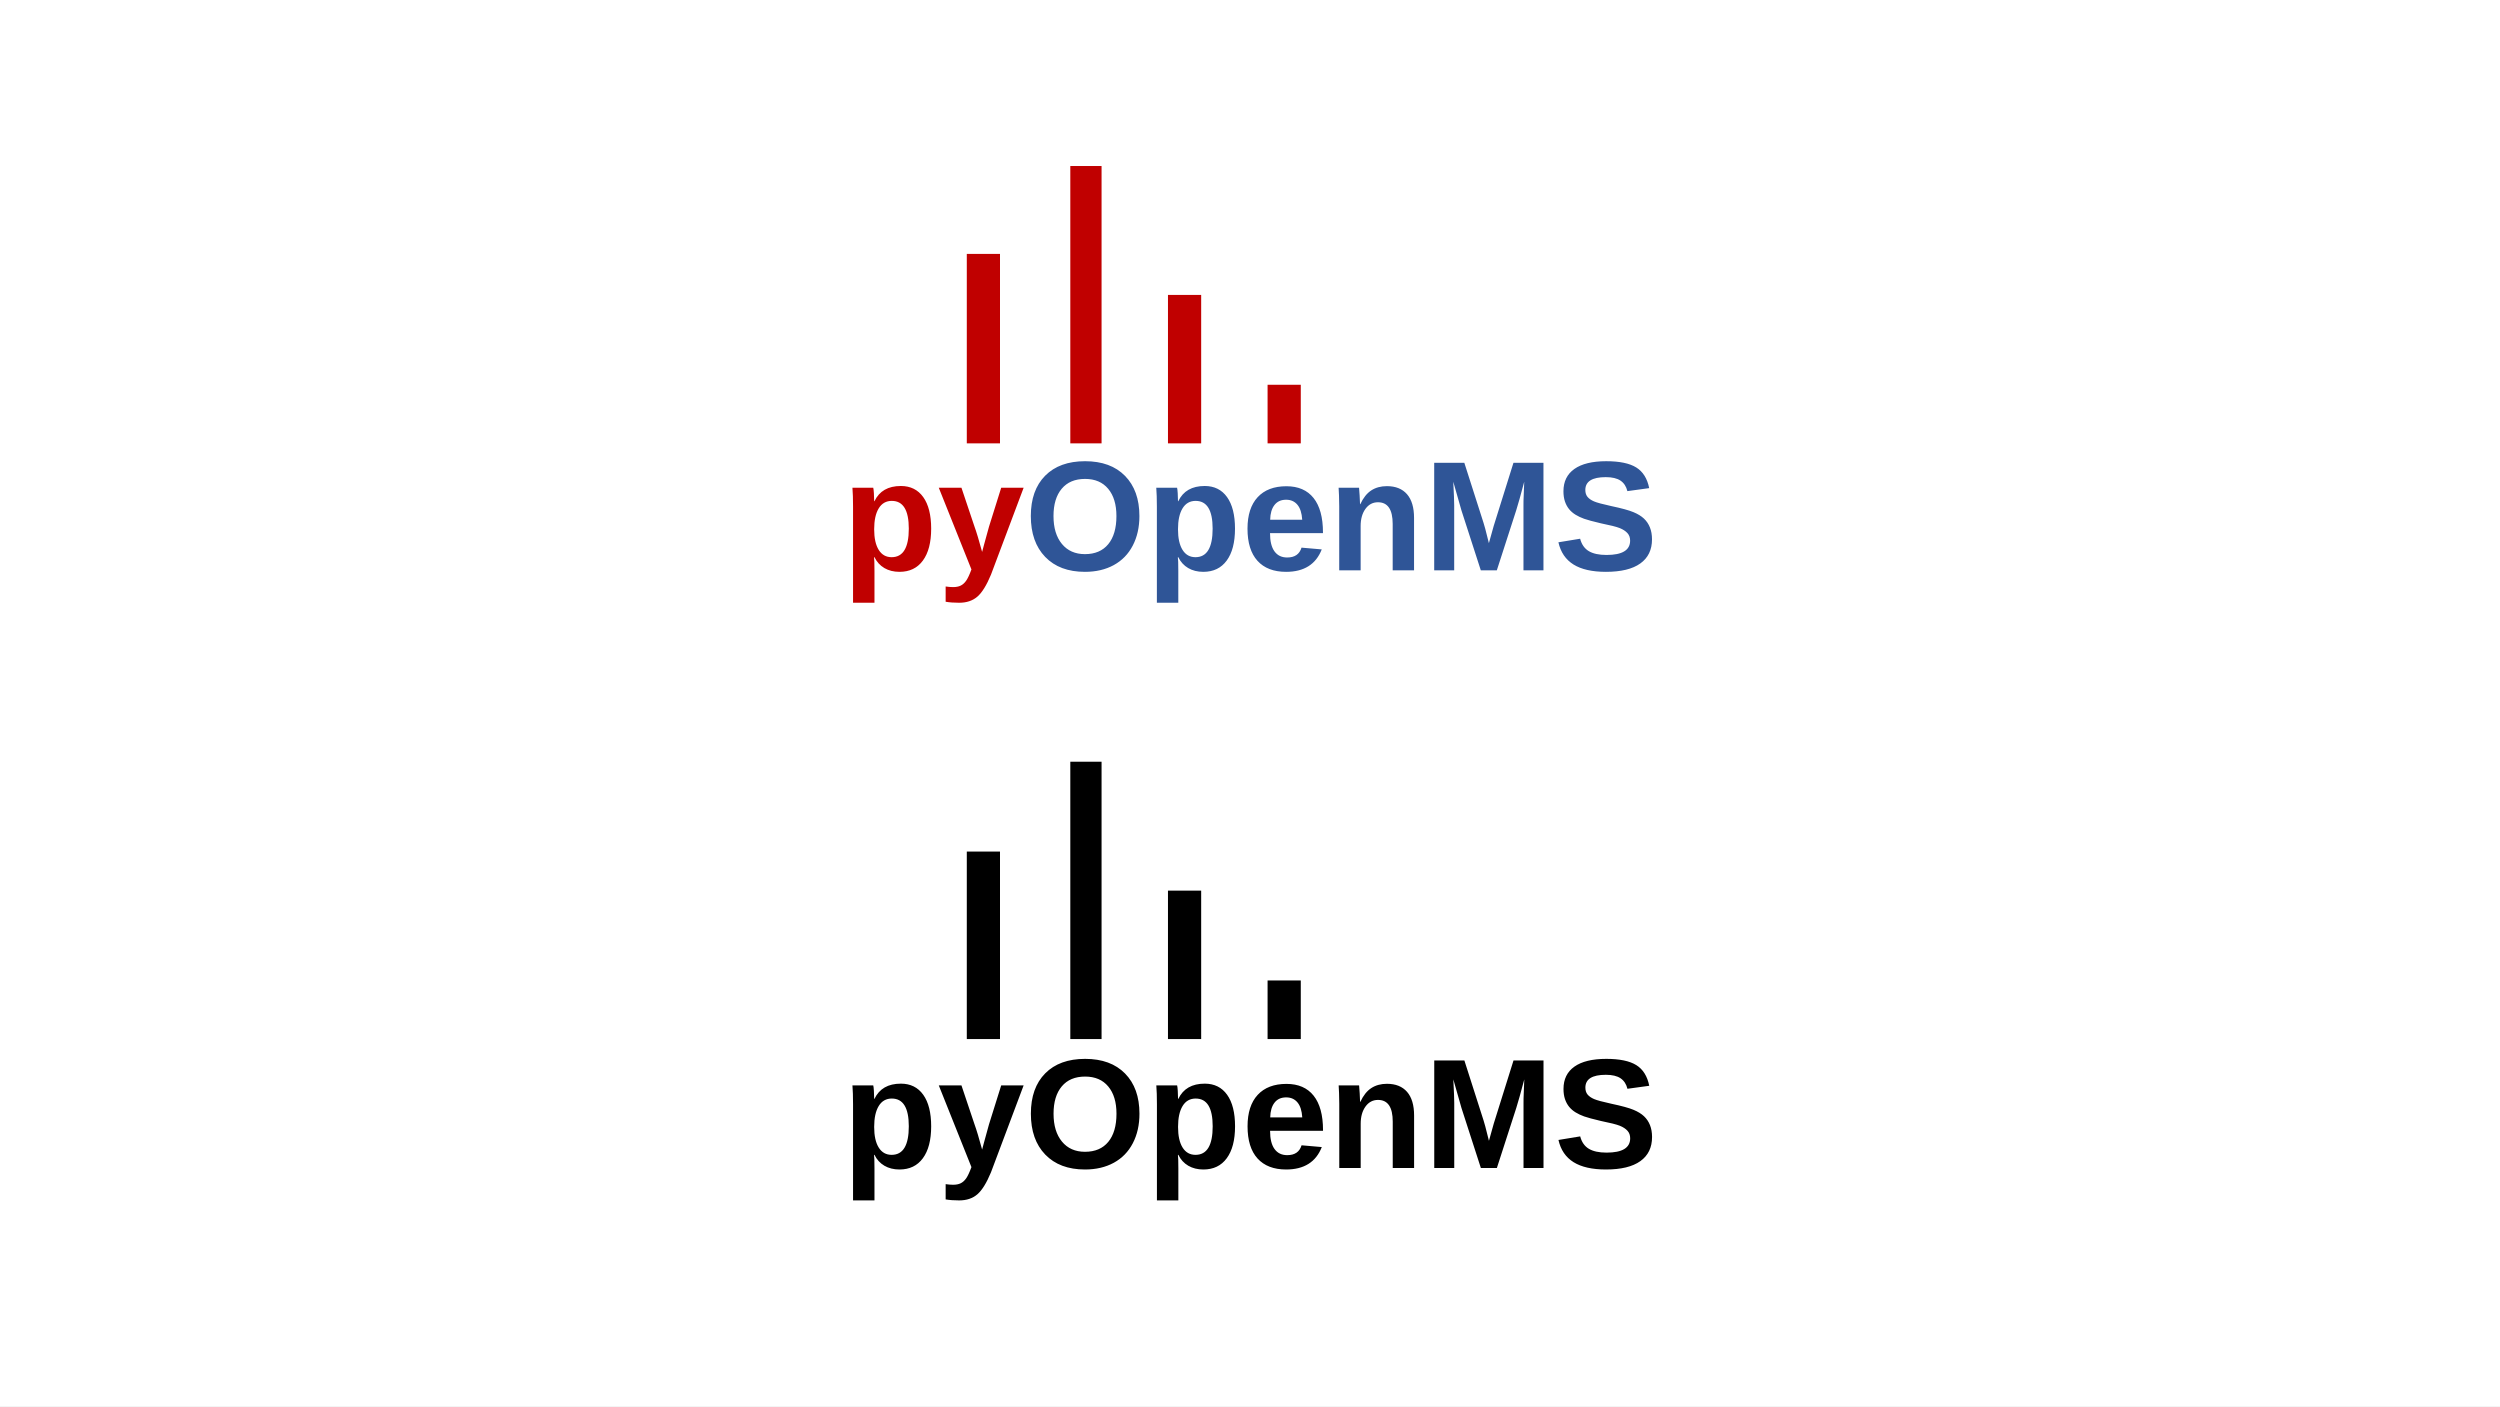
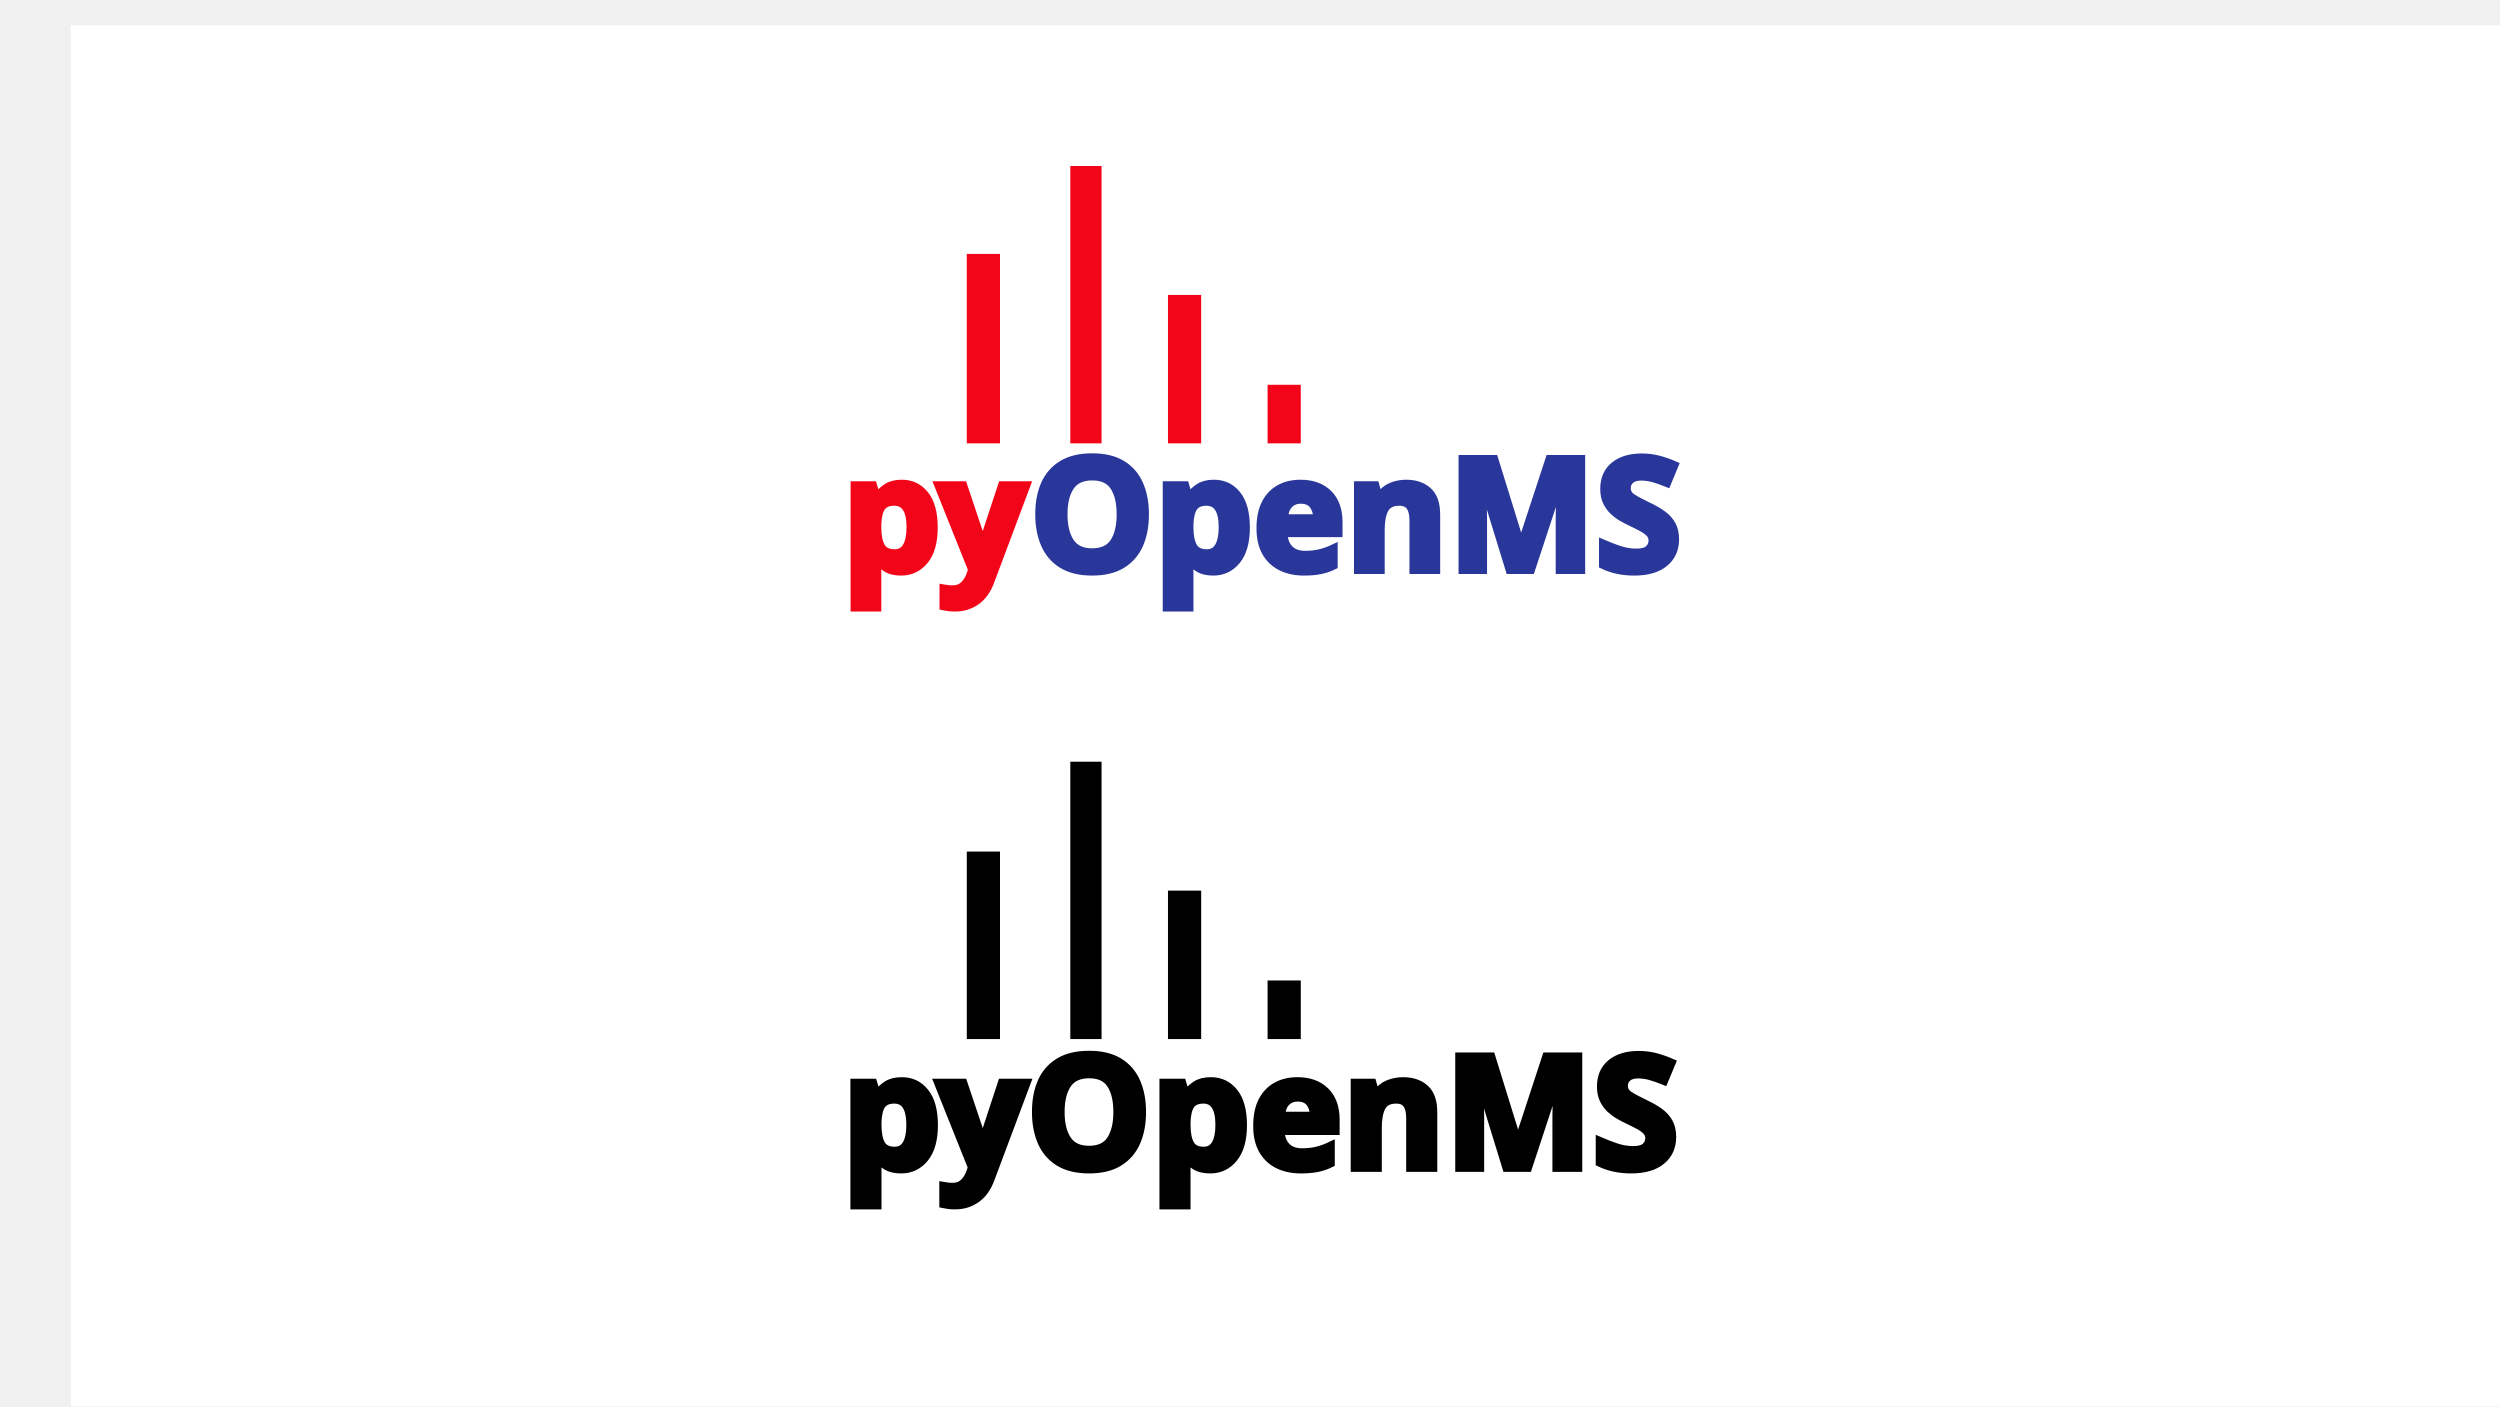
- <svg xmlns="http://www.w3.org/2000/svg" width="1280" height="720" overflow="hidden">
-   <defs>
+ <svg xmlns="http://www.w3.org/2000/svg" width="1280" height="720" overflow="hidden" version="1.1" id="svg11791">
+   <defs id="defs11763">
    <clipPath id="clip0">
-       <rect x="0" y="0" width="1280" height="720" />
+       <rect x="0" y="0" width="1280" height="720" id="rect11760" />
    </clipPath>
  </defs>
-   <g clip-path="url(#clip0)">
-     <rect x="0" y="0" width="1280" height="720" fill="#FFFFFF" />
-     <text fill="#C00000" font-family="Arial,Arial_MSFontService,sans-serif" font-weight="700" font-size="80" transform="translate(431.167 292)">py</text>
-     <text fill="#2F5597" font-family="Arial,Arial_MSFontService,sans-serif" font-weight="700" font-size="80" transform="translate(524.5 292)">OpenMS</text>
-     <rect x="495" y="130" width="17" height="97" fill="#C00000" />
-     <rect x="548" y="85" width="16" height="142" fill="#C00000" />
-     <rect x="598" y="151" width="17" height="76" fill="#C00000" />
-     <rect x="649" y="197" width="17" height="30" fill="#C00000" />
-     <text font-family="Arial,Arial_MSFontService,sans-serif" font-weight="700" font-size="80" transform="translate(431.167 598)">pyOpenMS</text>
-     <rect x="495" y="436" width="17" height="96" />
-     <rect x="548" y="390" width="16" height="142" />
-     <rect x="598" y="456" width="17" height="76" />
-     <rect x="649" y="502" width="17" height="30" />
+   <g clip-path="url(#clip0)" id="g11789">
+     <rect x="36.262" y="12.995" width="1280" height="720" fill="#ffffff" id="rect11765" />
+     <text fill="#c00000" font-family="Arial, Arial_MSFontService, sans-serif" font-weight="700" font-size="80px" transform="translate(431.167,292)" id="text11767" style="font-weight:700;font-size:80px;font-family:Arial, Arial_MSFontService, sans-serif;fill:#f30519;fill-opacity:1;stroke:#f30519;stroke-width:3.8;stroke-dasharray:none;stroke-opacity:1">
+       <tspan style="font-style:normal;font-variant:normal;font-weight:bold;font-stretch:normal;font-size:80px;font-family:Tahoma;-inkscape-font-specification:'Tahoma, Bold';font-variant-ligatures:normal;font-variant-caps:normal;font-variant-numeric:normal;font-variant-east-asian:normal;fill:#f30519;fill-opacity:1;stroke:#f30519;stroke-width:3.8;stroke-dasharray:none;stroke-opacity:1" id="tspan12779">py</tspan>
+     </text>
+     <text fill="#2f5597" font-family="Arial, Arial_MSFontService, sans-serif" font-weight="700" font-size="80px" id="text11769" style="font-weight:700;font-size:80px;font-family:Arial, Arial_MSFontService, sans-serif;fill:#29379b;fill-opacity:1;stroke:#29379b;stroke-width:3.8;stroke-dasharray:none;stroke-opacity:1" x="527.31" y="292">
+       <tspan style="font-style:normal;font-variant:normal;font-weight:bold;font-stretch:normal;font-size:80px;font-family:Tahoma;-inkscape-font-specification:'Tahoma, Bold';font-variant-ligatures:normal;font-variant-caps:normal;font-variant-numeric:normal;font-variant-east-asian:normal;fill:#29379b;fill-opacity:1;stroke:#29379b;stroke-width:3.8;stroke-dasharray:none;stroke-opacity:1" id="tspan12777">OpenMS</tspan>
+     </text>
+     <rect x="495" y="130" width="17" height="97" fill="#C00000" id="rect11771" style="fill:#f30519;fill-opacity:1" />
+     <rect x="548" y="85" width="16" height="142" fill="#C00000" id="rect11773" style="fill:#f30519;fill-opacity:1" />
+     <rect x="598" y="151" width="17" height="76" fill="#C00000" id="rect11775" style="fill:#f30519;fill-opacity:1" />
+     <rect x="649" y="197" width="17" height="30" fill="#C00000" id="rect11777" style="fill:#f30519;fill-opacity:1" />
+     <text font-family="Arial, Arial_MSFontService, sans-serif" font-weight="700" font-size="80px" transform="translate(431.167,598)" id="text11779" style="font-weight:700;font-size:80px;font-family:Arial, Arial_MSFontService, sans-serif;stroke-width:4;stroke-dasharray:none">
+       <tspan style="font-style:normal;font-variant:normal;font-weight:bold;font-stretch:normal;font-size:80px;font-family:Tahoma;-inkscape-font-specification:'Tahoma, Bold';font-variant-ligatures:normal;font-variant-caps:normal;font-variant-numeric:normal;font-variant-east-asian:normal;stroke:#000000;stroke-width:4;stroke-dasharray:none;stroke-opacity:1" id="tspan12275">pyOpenMS</tspan>
+     </text>
+     <rect x="495" y="436" width="17" height="96" id="rect11781" />
+     <rect x="548" y="390" width="16" height="142" id="rect11783" />
+     <rect x="598" y="456" width="17" height="76" id="rect11785" />
+     <rect x="649" y="502" width="17" height="30" id="rect11787" />
  </g>
</svg>
